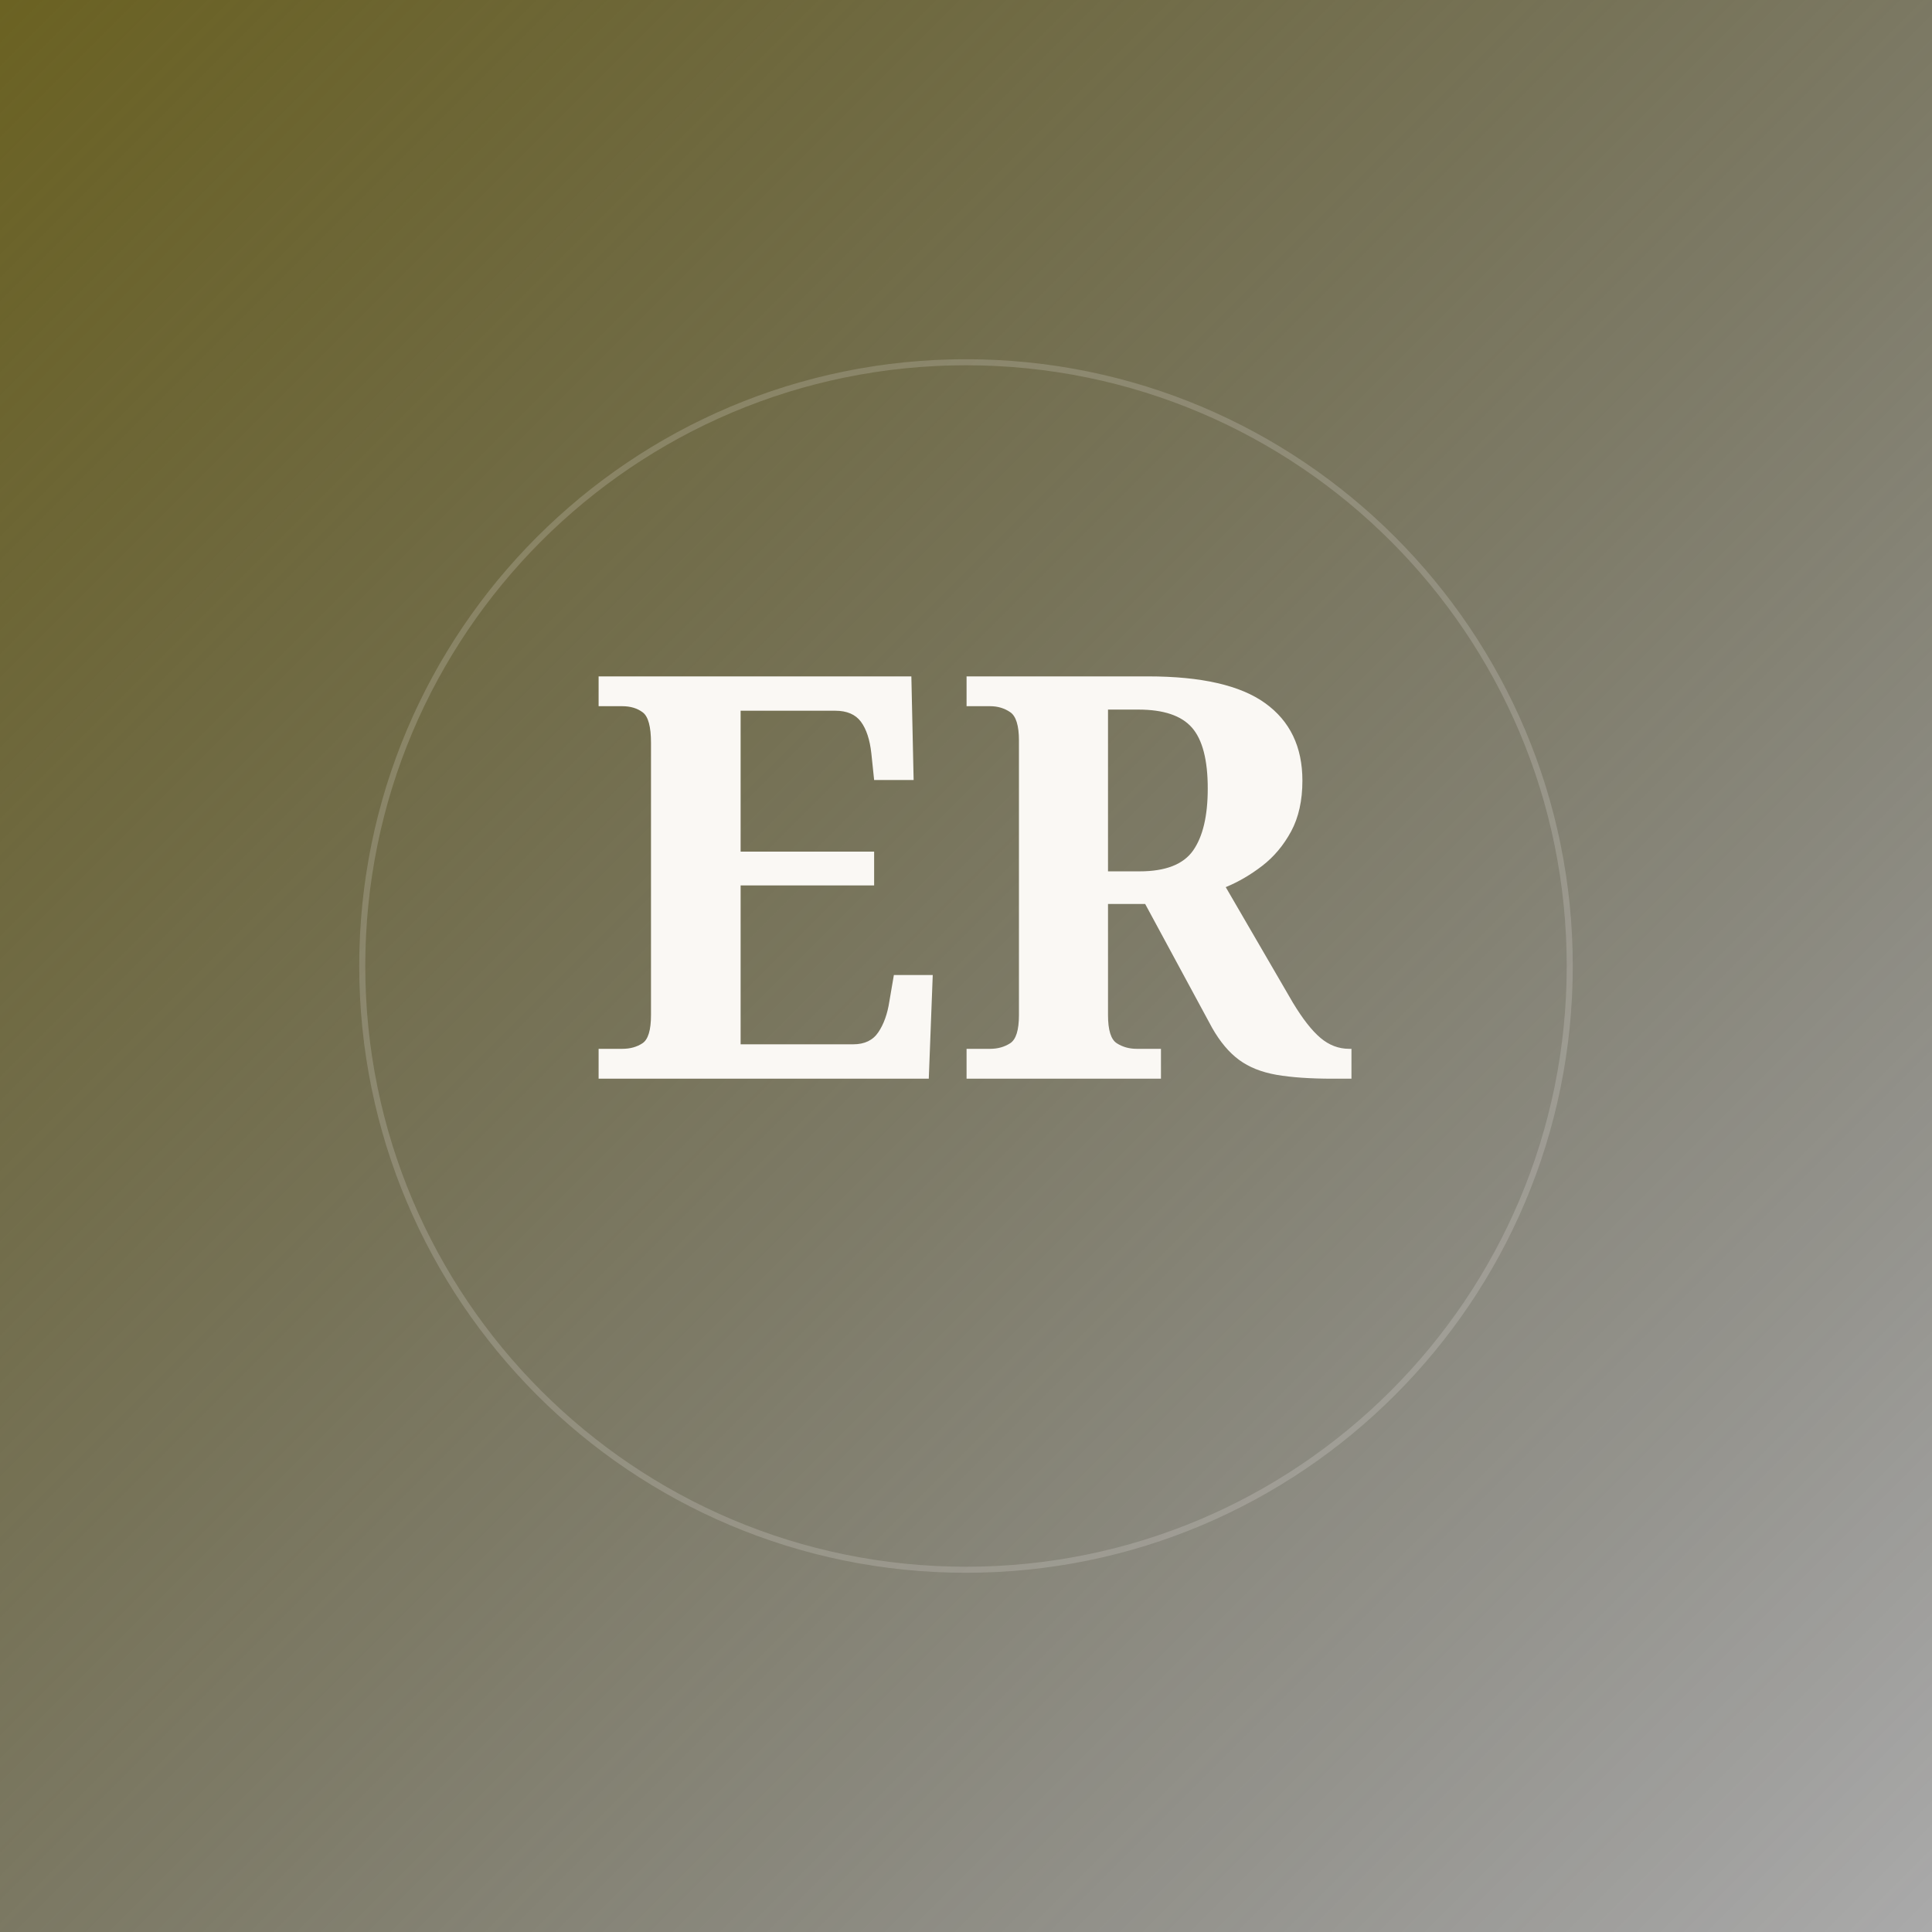
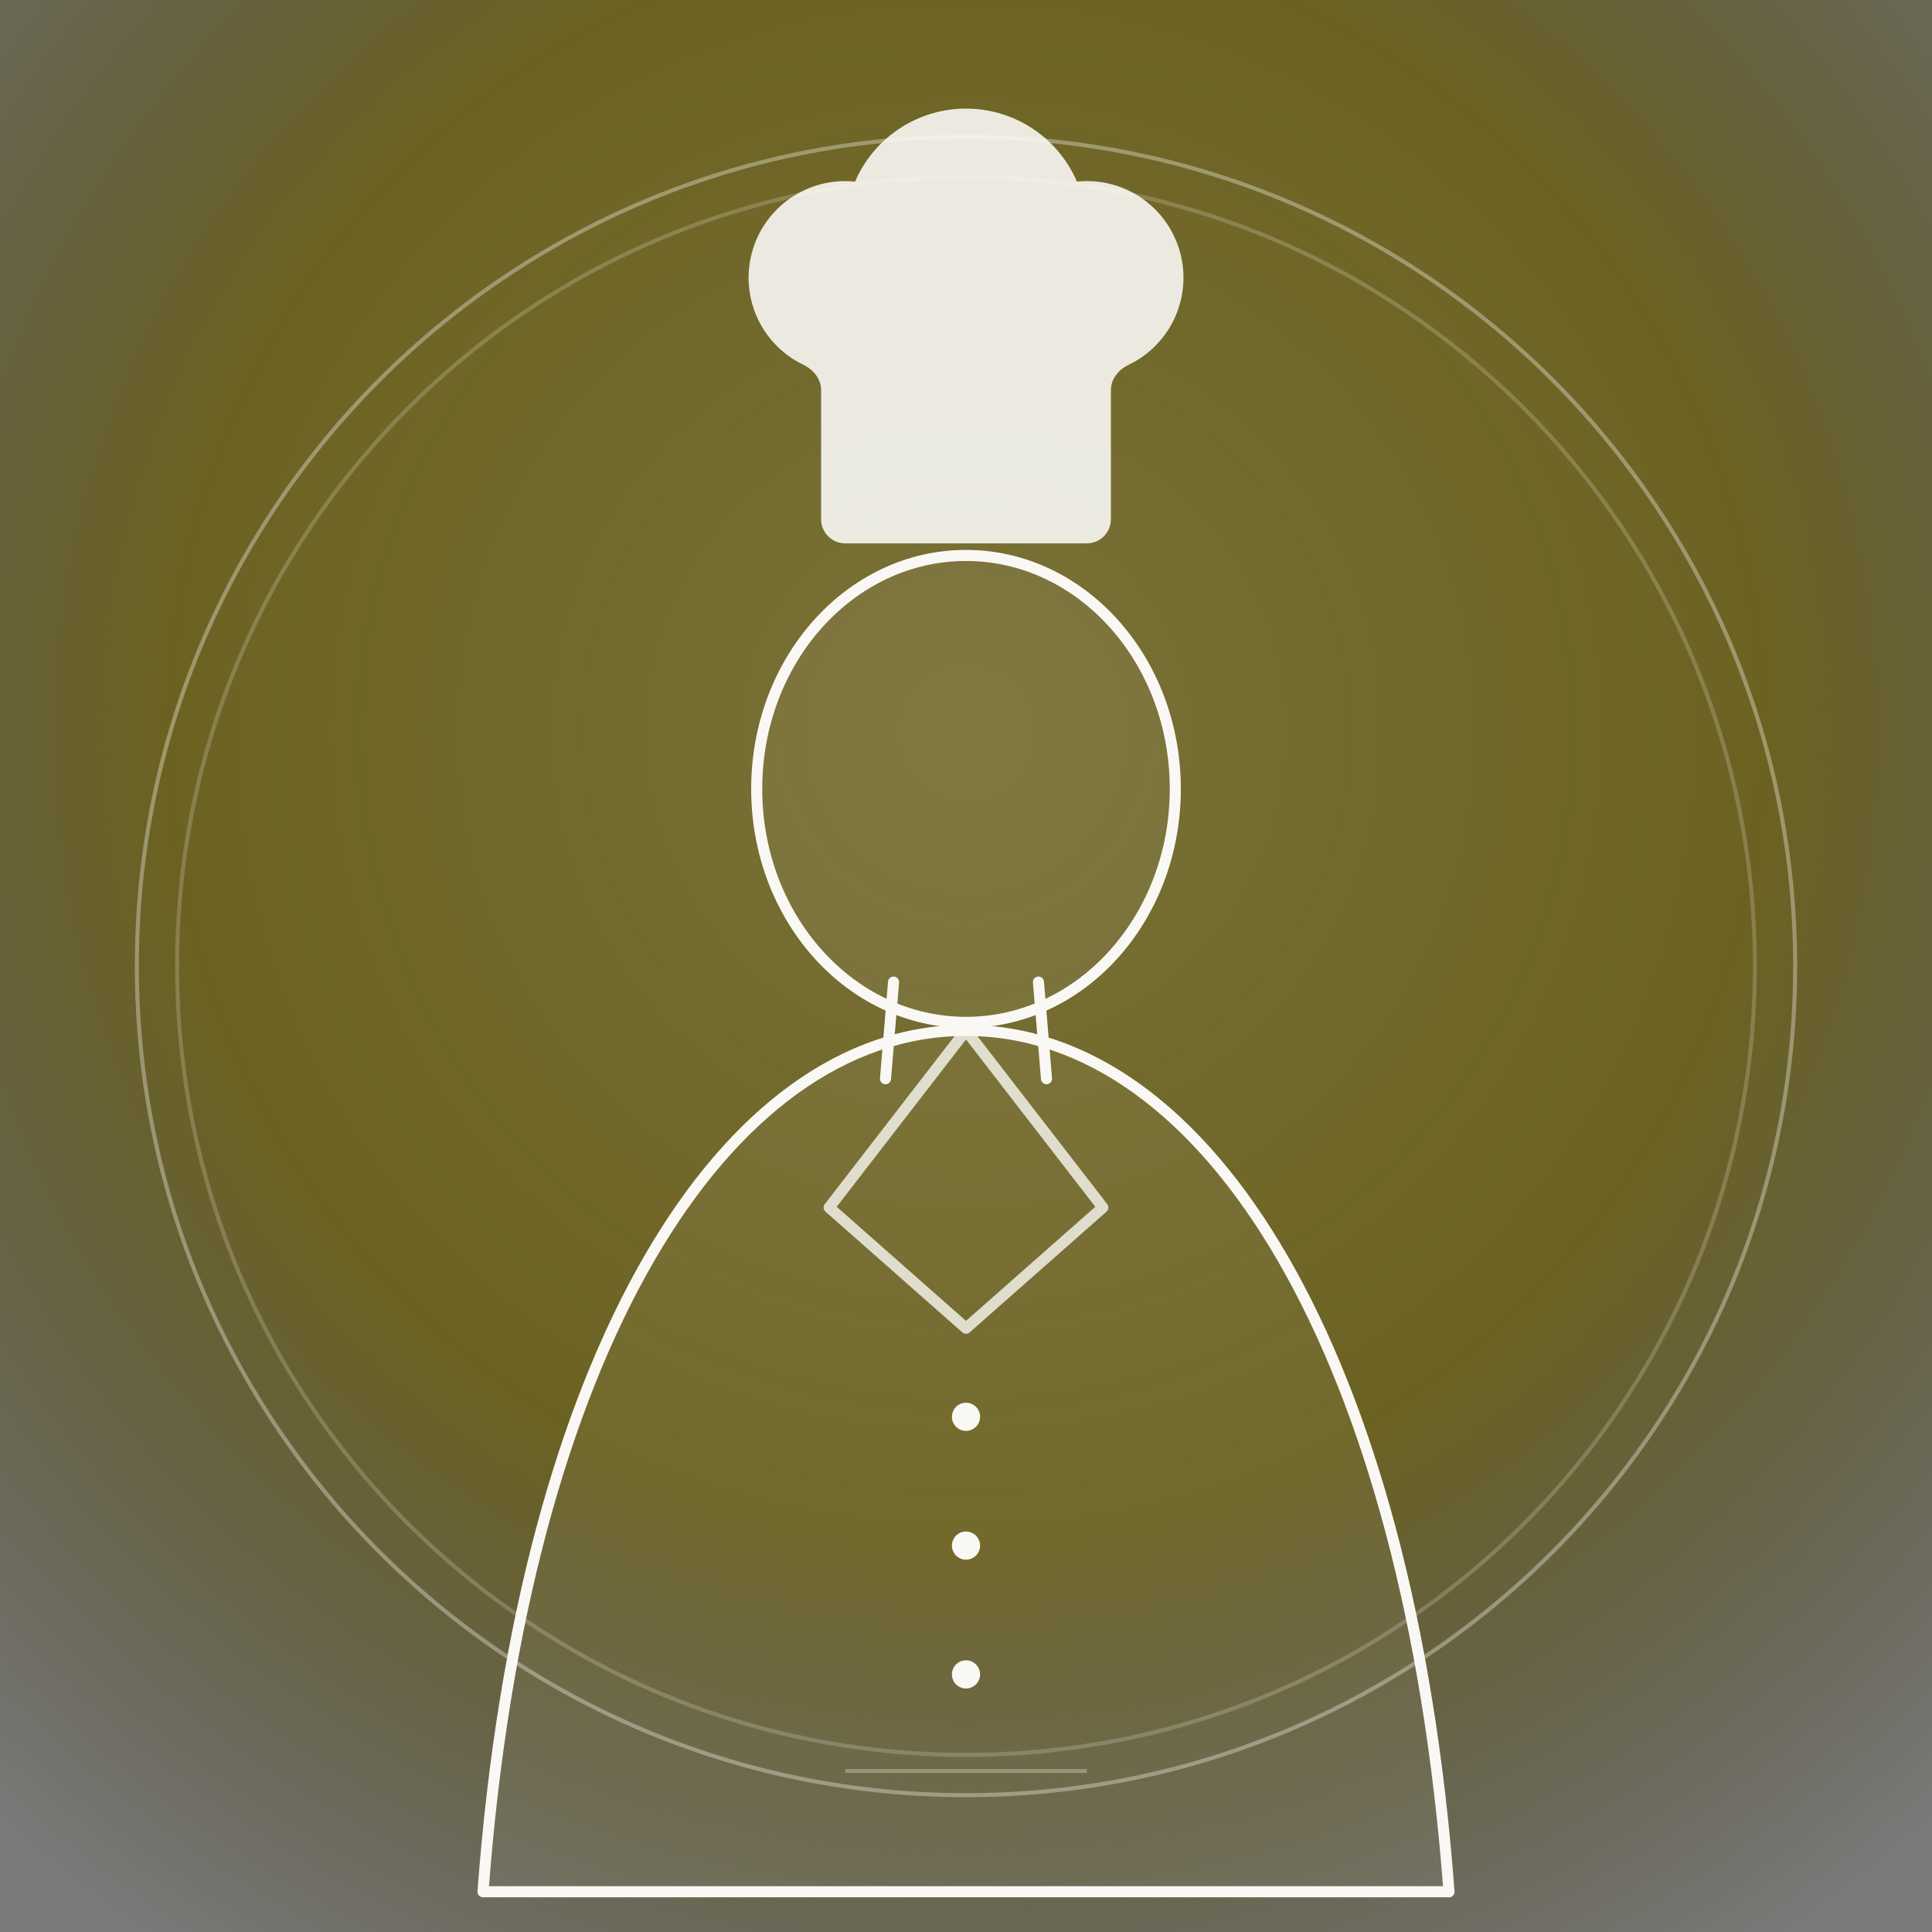
- <svg xmlns="http://www.w3.org/2000/svg" width="480" height="480" viewBox="0 0 480 480" role="img" aria-label="Eric Ripert">
+ <svg xmlns="http://www.w3.org/2000/svg" width="480" height="480" viewBox="0 0 480 480" role="img" aria-label="eric-ripert">
  <defs>
-     <linearGradient id="g" x1="0%" y1="0%" x2="100%" y2="100%">
-       <stop offset="0%" stop-color="#6B6222" />
-       <stop offset="100%" stop-color="#0D0D0D" stop-opacity="0.35" />
-     </linearGradient>
+     <radialGradient id="bg" cx="50%" cy="38%" r="75%">
+       <stop offset="0%" stop-color="#6B6222" stop-opacity="0.9" />
+       <stop offset="55%" stop-color="#6B6222" />
+       <stop offset="100%" stop-color="#0D0D0D" stop-opacity="0.55" />
+     </radialGradient>
  </defs>
-   <rect width="480" height="480" fill="url(#g)" />
-   <circle cx="240" cy="240" r="150" fill="none" stroke="#FAF8F4" stroke-opacity="0.18" stroke-width="1.5" />
-   <text x="240" y="268" font-family="Georgia, 'Playfair Display', 'Noto Serif JP', serif" font-size="140" font-weight="700" fill="#FAF8F4" text-anchor="middle">ER</text>
+   <rect width="480" height="480" fill="url(#bg)" />
+   <circle cx="240" cy="240" r="206" fill="none" stroke="#FAF8F4" stroke-opacity="0.35" stroke-width="1" />
+   <circle cx="240" cy="240" r="196" fill="none" stroke="#FAF8F4" stroke-opacity="0.2" stroke-width="1" />
+   <g transform="translate(168,9) scale(6)" fill="#FAF8F4" fill-opacity="0.9" stroke="none">
+     <path d="M17 21a1 1 0 0 0 1-1v-5.35c0-.457.316-.844.727-1.041a4 4 0 0 0-2.134-7.589 5 5 0 0 0-9.186 0 4 4 0 0 0-2.134 7.588c.411.198.727.585.727 1.041V20a1 1 0 0 0 1 1Z" />
+     <path d="M6 17h12" />
+   </g>
+   <g fill="none" stroke="#FAF8F4" stroke-width="2.75" stroke-linecap="round" stroke-linejoin="round">
+     <ellipse cx="240" cy="196" rx="52" ry="58" fill="#FAF8F4" fill-opacity="0.05" />
+     <path d="M 222 244 L 220 268 M 258 244 L 260 268" />
+     <path d="M 240 256              C 180 256 130 336 120 470              L 360 470              C 350 336 300 256 240 256 Z" fill="#FAF8F4" fill-opacity="0.05" />
+     <path d="M 240 256 L 206 300 L 240 330 L 274 300 Z" stroke-opacity="0.8" />
+     <circle cx="240" cy="352" r="3.5" fill="#FAF8F4" stroke="none" />
+     <circle cx="240" cy="384" r="3.5" fill="#FAF8F4" stroke="none" />
+     <circle cx="240" cy="416" r="3.5" fill="#FAF8F4" stroke="none" />
+   </g>
+   <path d="M 210 440 L 270 440" stroke="#FAF8F4" stroke-opacity="0.3" stroke-width="1" />
</svg>
